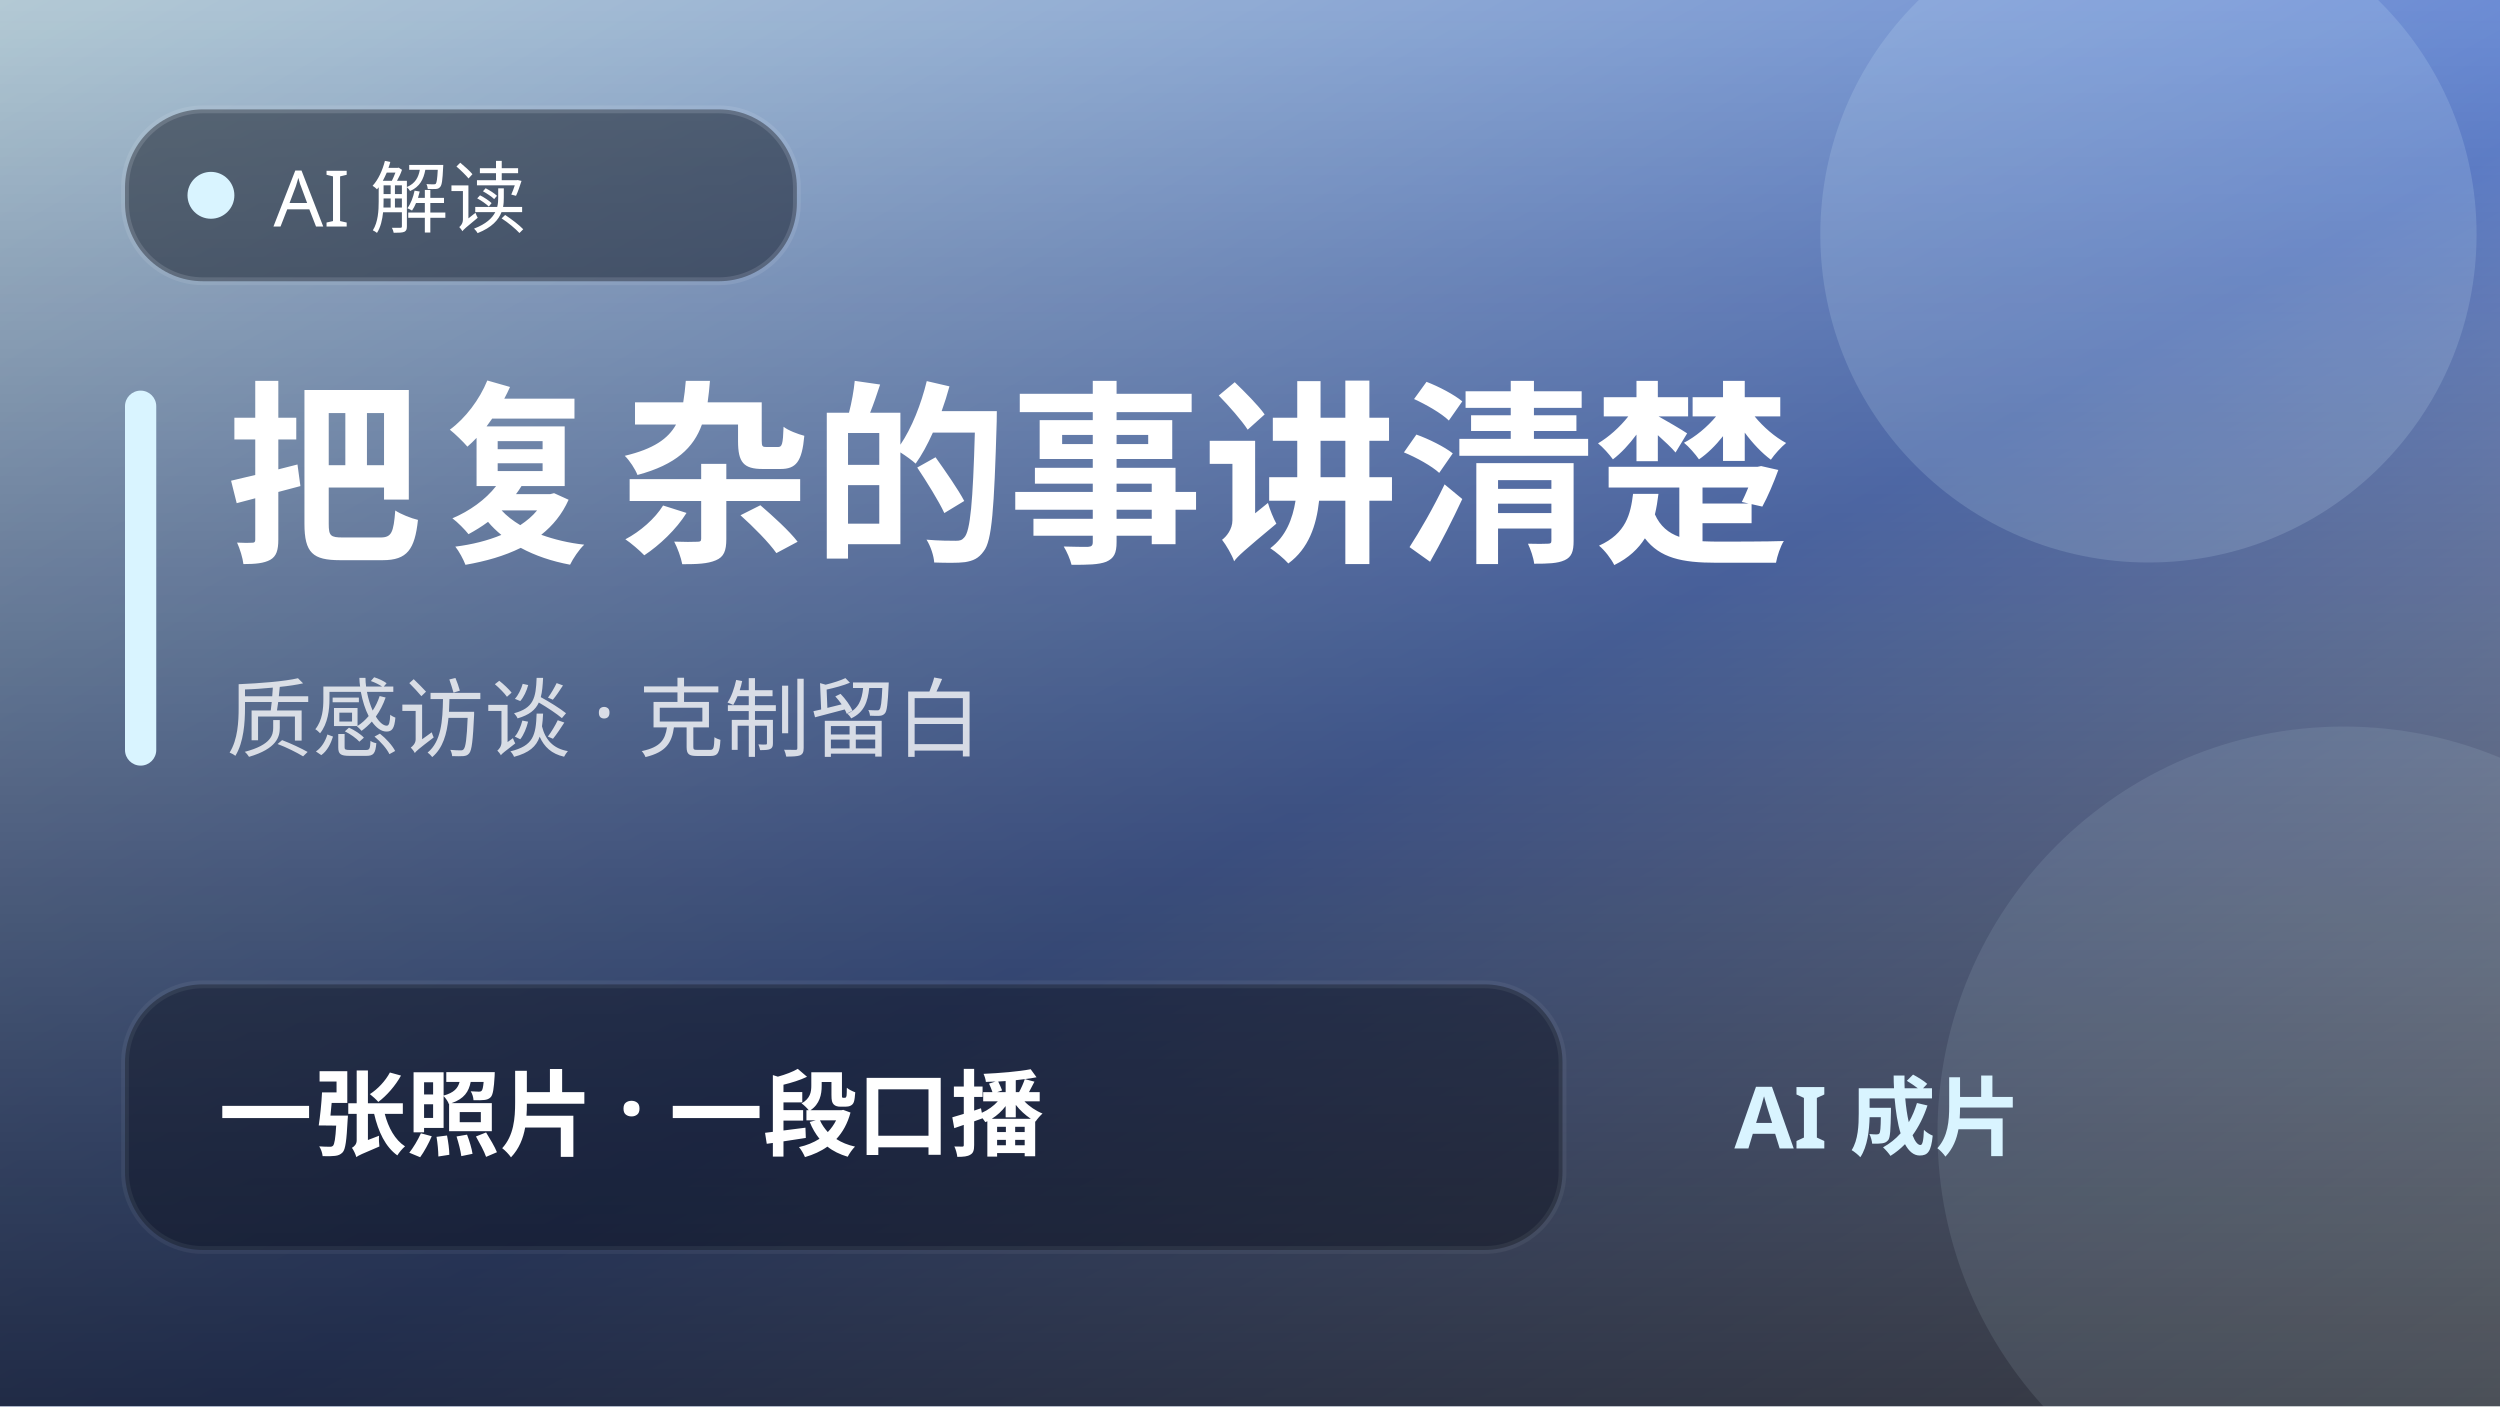
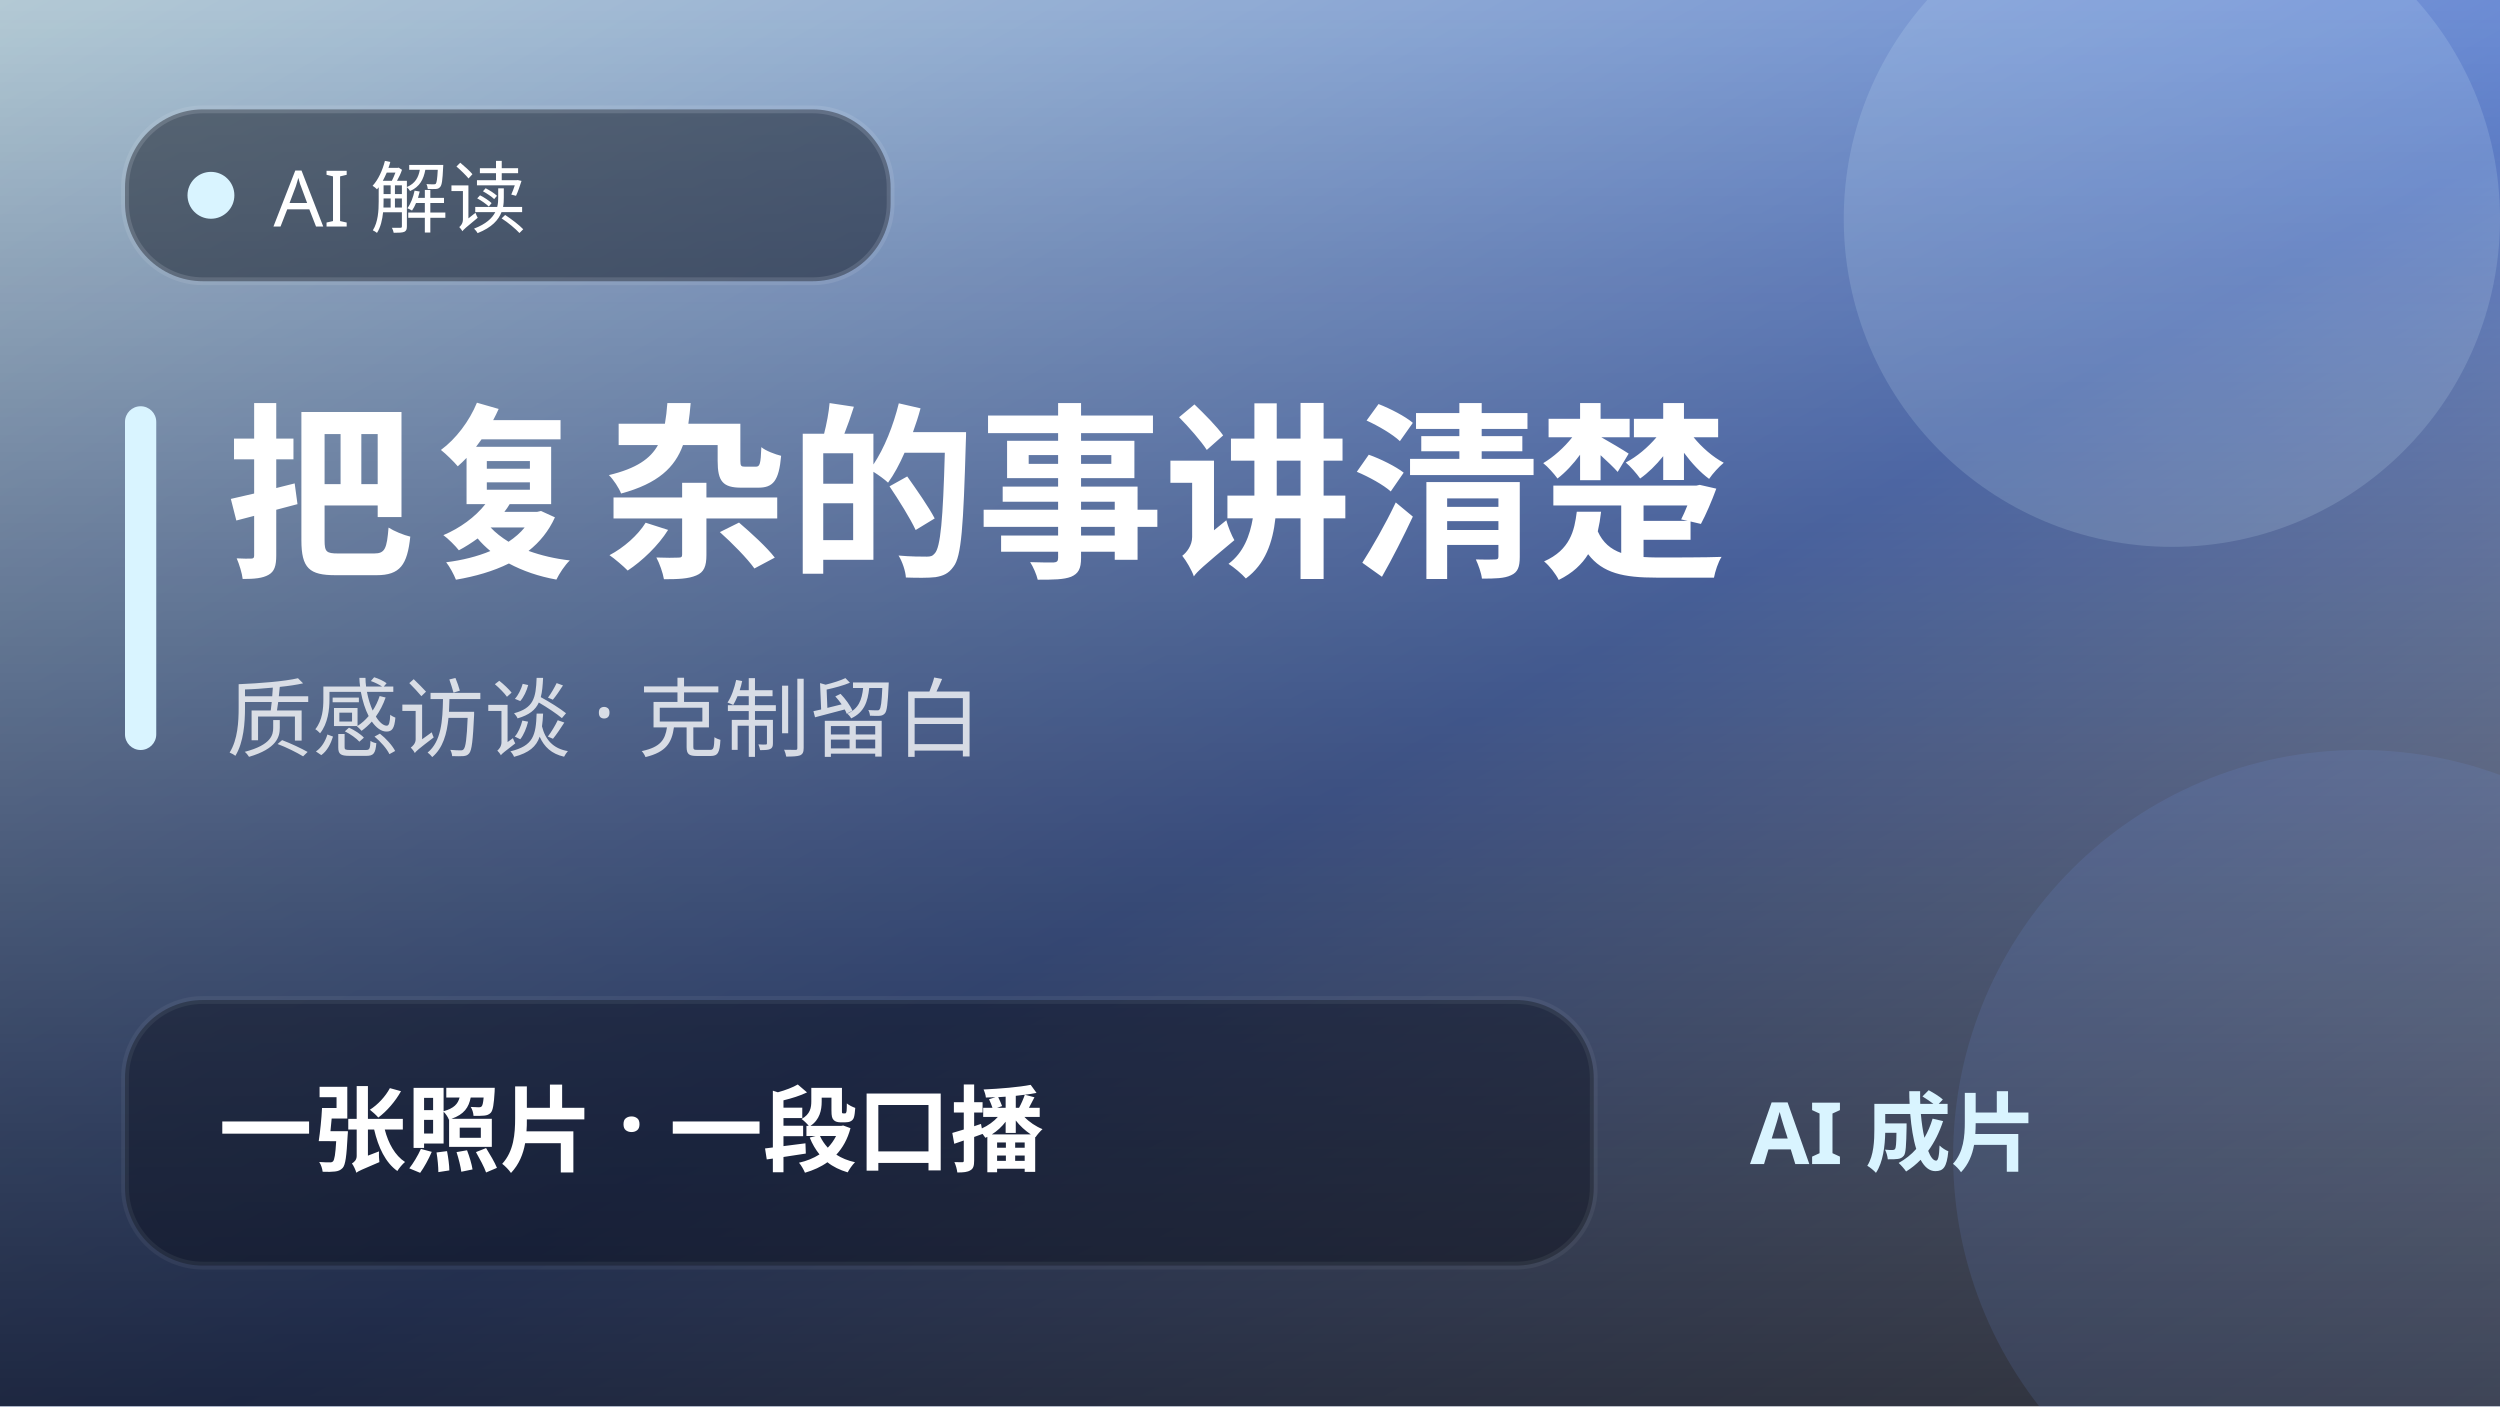
<svg xmlns="http://www.w3.org/2000/svg" width="320" height="180" viewBox="0 0 320 180">
  <defs>
    <linearGradient id="g" x1="0" y1="0" x2="1" y2="1">
      <stop offset="0" stop-color="#D9F4FF" />
      <stop offset="0.55" stop-color="#7AA2FF" />
      <stop offset="1" stop-color="#FFFFFF" />
    </linearGradient>
    <linearGradient id="d" x1="0" y1="0" x2="0" y2="1">
      <stop offset="0" stop-color="#050812" stop-opacity="0.18" />
-       <stop offset="1" stop-color="#050812" stop-opacity="0.78" />
+       <stop offset="1" stop-color="#050812" stop-opacity="0.80" />
    </linearGradient>
  </defs>
  <rect width="320" height="180" fill="url(#g)" />
  <rect width="320" height="180" fill="url(#d)" />
-   <circle cx="275" cy="30" r="42" fill="#D9F4FF" opacity="0.16" />
-   <circle cx="300" cy="145" r="52" fill="#D9F4FF" opacity="0.10" />
-   <rect x="16" y="14" rx="10" width="86" height="22" fill="#050812" opacity="0.48" stroke="#fff" stroke-opacity="0.18" />
+   <circle cx="278" cy="28" r="42" fill="#D9F4FF" opacity="0.16" />
+   <circle cx="302" cy="148" r="52" fill="#7AA2FF" opacity="0.12" />
+   <rect x="16" y="14" rx="10" width="98" height="22" fill="#050812" opacity="0.48" stroke="#fff" stroke-opacity="0.18" />
  <circle cx="27" cy="25" r="3" fill="#D9F4FF" />
  <text x="35" y="29" fill="#fff" font-size="10" font-family="'Noto Sans SC','Microsoft YaHei',sans-serif">AI 解读</text>
-   <rect x="16" y="50" width="4" height="48" rx="2" fill="#D9F4FF" />
-   <text x="29" y="70" fill="#fff" font-size="25" font-weight="700" font-family="'Noto Sans SC','Microsoft YaHei',sans-serif">把复杂的事讲清楚</text>
+   <rect x="16" y="52" width="4" height="44" rx="2" fill="#D9F4FF" />
+   <text x="29" y="72" fill="#fff" font-size="24" font-weight="700" font-family="'Noto Sans SC','Microsoft YaHei',sans-serif">把复杂的事讲清楚</text>
  <text x="29" y="96" fill="#fff" font-size="11" font-family="'Noto Sans SC','Microsoft YaHei',sans-serif" opacity="0.78">质感访谈 · 克制留白</text>
-   <rect x="16" y="126" rx="10" width="184" height="34" fill="#050812" opacity="0.42" stroke="#fff" stroke-opacity="0.12" />
-   <text x="28" y="147" fill="#fff" font-size="12" font-weight="700" font-family="'Noto Sans SC','Microsoft YaHei',sans-serif">一张照片 · 一段口播</text>
-   <text x="222" y="147" fill="#D9F4FF" font-size="11" font-weight="700" font-family="'Noto Sans SC','Microsoft YaHei',sans-serif">AI 成片</text>
+   <rect x="16" y="128" rx="10" width="188" height="34" fill="#050812" opacity="0.42" stroke="#fff" stroke-opacity="0.12" />
+   <text x="28" y="149" fill="#fff" font-size="12" font-weight="700" font-family="'Noto Sans SC','Microsoft YaHei',sans-serif">一张照片 · 一段口播</text>
+   <text x="224" y="149" fill="#D9F4FF" font-size="11" font-weight="700" font-family="'Noto Sans SC','Microsoft YaHei',sans-serif">AI 成片</text>
</svg>
